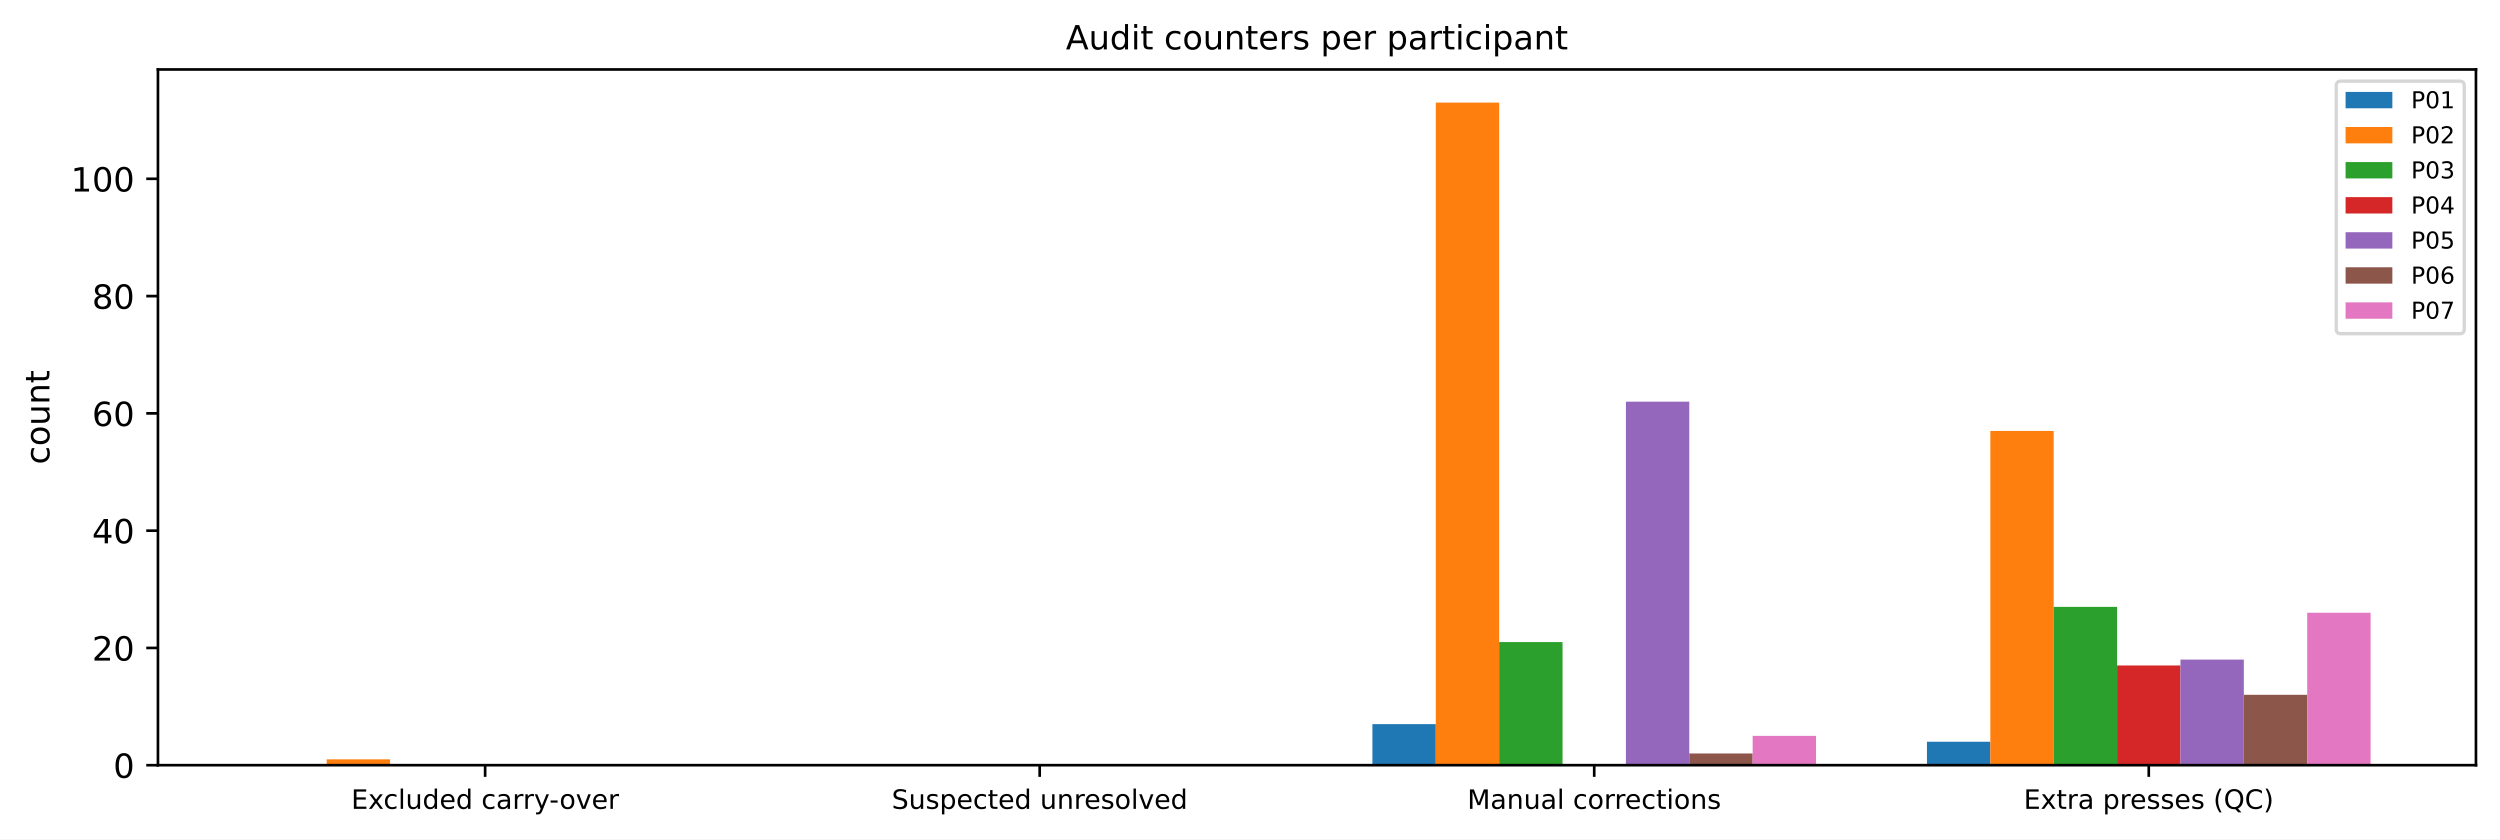
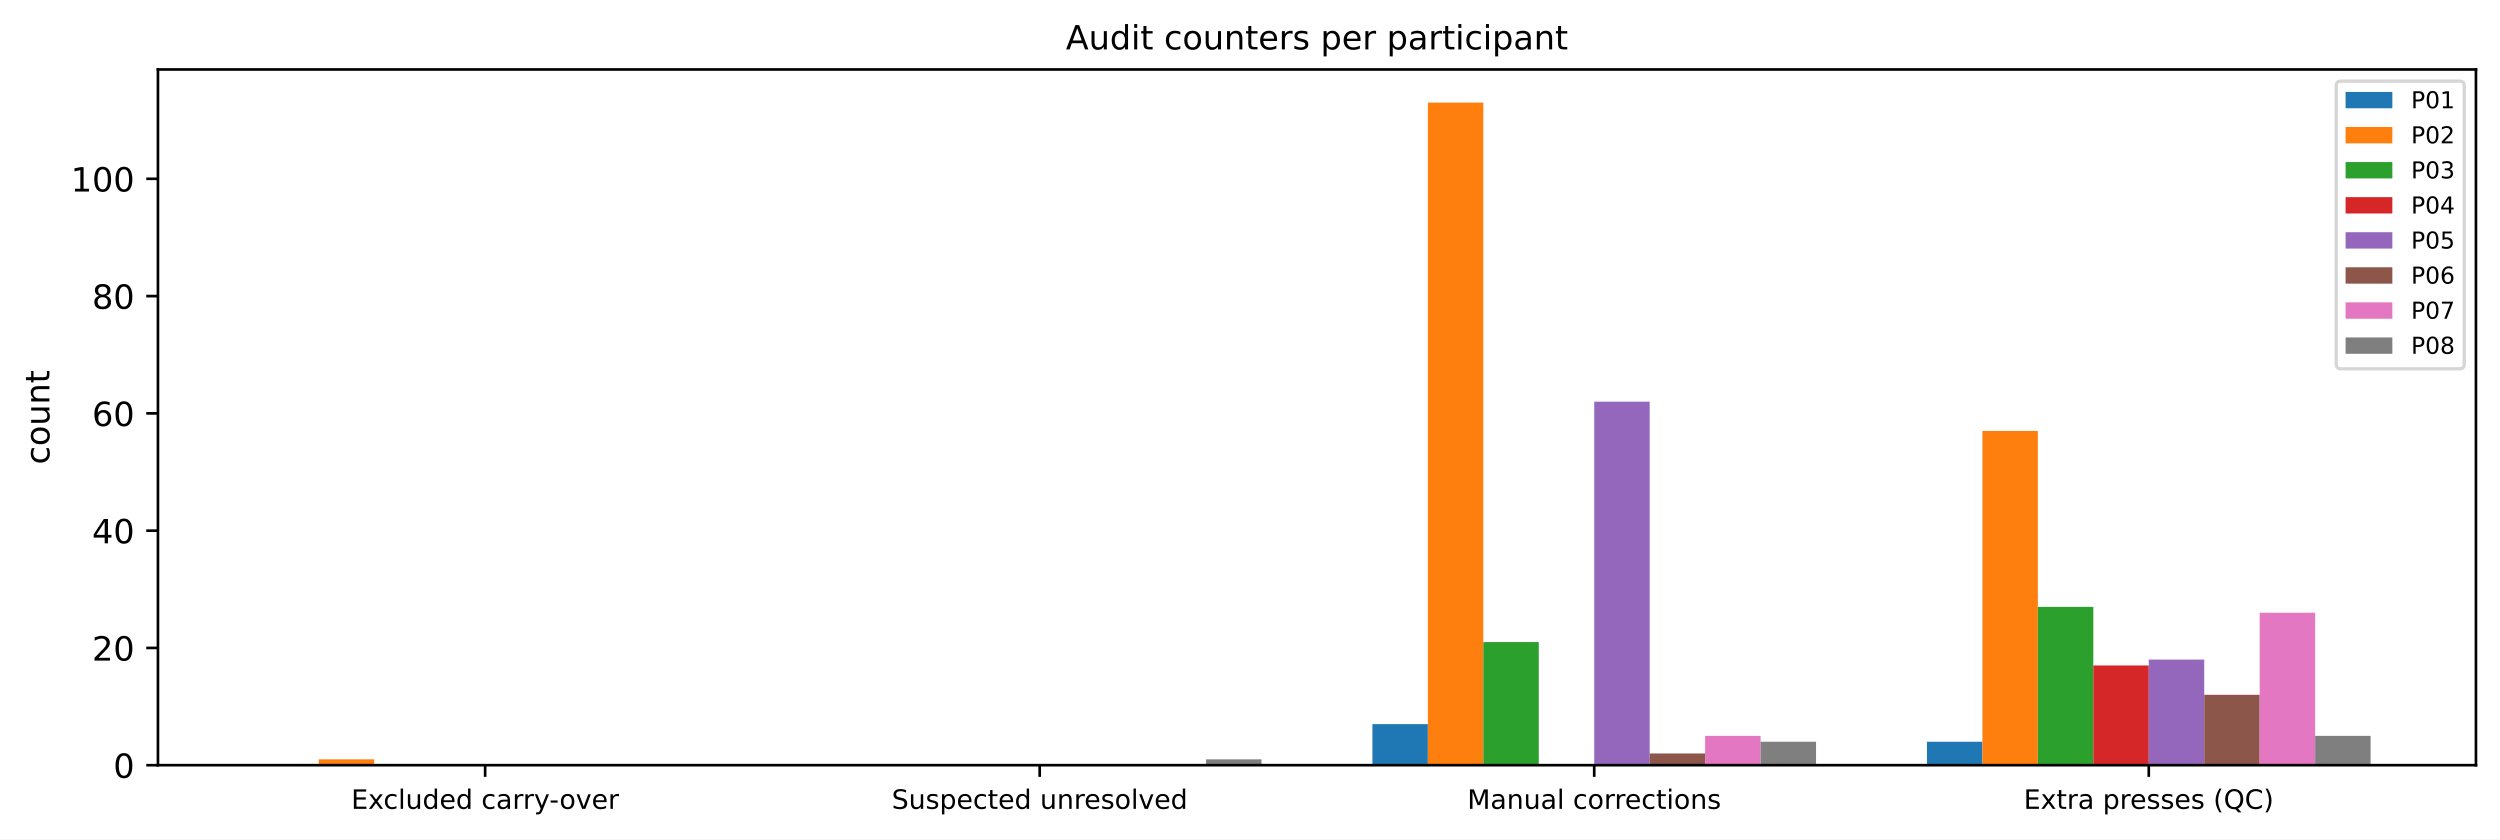
<svg xmlns="http://www.w3.org/2000/svg" xmlns:xlink="http://www.w3.org/1999/xlink" width="748.447pt" height="251.277pt" viewBox="0 0 748.447 251.277" version="1.1">
  <defs>
    <style type="text/css">*{stroke-linejoin: round; stroke-linecap: butt}</style>
  </defs>
  <g id="figure_1">
    <g id="patch_1">
      <path d="M 0 251.277  L 748.447 251.277  L 748.447 0  L 0 0  z " style="fill: #ffffff" />
    </g>
    <g id="axes_1">
      <g id="patch_2">
        <path d="M 47.288 229.077  L 741.247 229.077  L 741.247 20.798  L 47.288 20.798  z " style="fill: #ffffff" />
      </g>
      <g id="patch_3">
-         <path d="M 78.831 229.077  L 97.805 229.077  L 97.805 229.077  L 78.831 229.077  z " clip-path="url(#pb3021e542d)" style="fill: #1f77b4" />
+         <path d="M 78.831 229.077  L 95.433 229.077  L 95.433 229.077  L 78.831 229.077  z " clip-path="url(#p87ccb0d868)" style="fill: #1f77b4" />
      </g>
      <g id="patch_4">
-         <path d="M 244.85 229.077  L 263.824 229.077  L 263.824 229.077  L 244.85 229.077  z " clip-path="url(#pb3021e542d)" style="fill: #1f77b4" />
+         <path d="M 244.85 229.077  L 261.452 229.077  L 261.452 229.077  L 244.85 229.077  z " clip-path="url(#p87ccb0d868)" style="fill: #1f77b4" />
      </g>
      <g id="patch_5">
-         <path d="M 410.869 229.077  L 429.843 229.077  L 429.843 216.789  L 410.869 216.789  z " clip-path="url(#pb3021e542d)" style="fill: #1f77b4" />
+         <path d="M 410.869 229.077  L 427.471 229.077  L 427.471 216.789  L 410.869 216.789  z " clip-path="url(#p87ccb0d868)" style="fill: #1f77b4" />
      </g>
      <g id="patch_6">
-         <path d="M 576.889 229.077  L 595.862 229.077  L 595.862 222.055  L 576.889 222.055  z " clip-path="url(#pb3021e542d)" style="fill: #1f77b4" />
+         <path d="M 576.889 229.077  L 593.49 229.077  L 593.49 222.055  L 576.889 222.055  z " clip-path="url(#p87ccb0d868)" style="fill: #1f77b4" />
      </g>
      <g id="patch_7">
-         <path d="M 97.805 229.077  L 116.778 229.077  L 116.778 227.321  L 97.805 227.321  z " clip-path="url(#pb3021e542d)" style="fill: #ff7f0e" />
+         <path d="M 95.433 229.077  L 112.035 229.077  L 112.035 227.321  L 95.433 227.321  z " clip-path="url(#p87ccb0d868)" style="fill: #ff7f0e" />
      </g>
      <g id="patch_8">
-         <path d="M 263.824 229.077  L 282.798 229.077  L 282.798 229.077  L 263.824 229.077  z " clip-path="url(#pb3021e542d)" style="fill: #ff7f0e" />
+         <path d="M 261.452 229.077  L 278.054 229.077  L 278.054 229.077  L 261.452 229.077  z " clip-path="url(#p87ccb0d868)" style="fill: #ff7f0e" />
      </g>
      <g id="patch_9">
-         <path d="M 429.843 229.077  L 448.817 229.077  L 448.817 30.716  L 429.843 30.716  z " clip-path="url(#pb3021e542d)" style="fill: #ff7f0e" />
+         <path d="M 427.471 229.077  L 444.073 229.077  L 444.073 30.716  L 427.471 30.716  z " clip-path="url(#p87ccb0d868)" style="fill: #ff7f0e" />
      </g>
      <g id="patch_10">
-         <path d="M 595.862 229.077  L 614.836 229.077  L 614.836 129.019  L 595.862 129.019  z " clip-path="url(#pb3021e542d)" style="fill: #ff7f0e" />
+         <path d="M 593.49 229.077  L 610.092 229.077  L 610.092 129.019  L 593.49 129.019  z " clip-path="url(#p87ccb0d868)" style="fill: #ff7f0e" />
      </g>
      <g id="patch_11">
-         <path d="M 116.778 229.077  L 135.752 229.077  L 135.752 229.077  L 116.778 229.077  z " clip-path="url(#pb3021e542d)" style="fill: #2ca02c" />
+         <path d="M 112.035 229.077  L 128.637 229.077  L 128.637 229.077  L 112.035 229.077  z " clip-path="url(#p87ccb0d868)" style="fill: #2ca02c" />
      </g>
      <g id="patch_12">
-         <path d="M 282.798 229.077  L 301.771 229.077  L 301.771 229.077  L 282.798 229.077  z " clip-path="url(#pb3021e542d)" style="fill: #2ca02c" />
+         <path d="M 278.054 229.077  L 294.656 229.077  L 294.656 229.077  L 278.054 229.077  z " clip-path="url(#p87ccb0d868)" style="fill: #2ca02c" />
      </g>
      <g id="patch_13">
-         <path d="M 448.817 229.077  L 467.79 229.077  L 467.79 192.213  L 448.817 192.213  z " clip-path="url(#pb3021e542d)" style="fill: #2ca02c" />
+         <path d="M 444.073 229.077  L 460.675 229.077  L 460.675 192.213  L 444.073 192.213  z " clip-path="url(#p87ccb0d868)" style="fill: #2ca02c" />
      </g>
      <g id="patch_14">
-         <path d="M 614.836 229.077  L 633.809 229.077  L 633.809 181.681  L 614.836 181.681  z " clip-path="url(#pb3021e542d)" style="fill: #2ca02c" />
+         <path d="M 610.092 229.077  L 626.694 229.077  L 626.694 181.681  L 610.092 181.681  z " clip-path="url(#p87ccb0d868)" style="fill: #2ca02c" />
      </g>
      <g id="patch_15">
-         <path d="M 135.752 229.077  L 154.726 229.077  L 154.726 229.077  L 135.752 229.077  z " clip-path="url(#pb3021e542d)" style="fill: #d62728" />
+         <path d="M 128.637 229.077  L 145.239 229.077  L 145.239 229.077  L 128.637 229.077  z " clip-path="url(#p87ccb0d868)" style="fill: #d62728" />
      </g>
      <g id="patch_16">
-         <path d="M 301.771 229.077  L 320.745 229.077  L 320.745 229.077  L 301.771 229.077  z " clip-path="url(#pb3021e542d)" style="fill: #d62728" />
+         <path d="M 294.656 229.077  L 311.258 229.077  L 311.258 229.077  L 294.656 229.077  z " clip-path="url(#p87ccb0d868)" style="fill: #d62728" />
      </g>
      <g id="patch_17">
-         <path d="M 467.79 229.077  L 486.764 229.077  L 486.764 229.077  L 467.79 229.077  z " clip-path="url(#pb3021e542d)" style="fill: #d62728" />
+         <path d="M 460.675 229.077  L 477.277 229.077  L 477.277 229.077  L 460.675 229.077  z " clip-path="url(#p87ccb0d868)" style="fill: #d62728" />
      </g>
      <g id="patch_18">
-         <path d="M 633.809 229.077  L 652.783 229.077  L 652.783 199.235  L 633.809 199.235  z " clip-path="url(#pb3021e542d)" style="fill: #d62728" />
+         <path d="M 626.694 229.077  L 643.296 229.077  L 643.296 199.235  L 626.694 199.235  z " clip-path="url(#p87ccb0d868)" style="fill: #d62728" />
      </g>
      <g id="patch_19">
-         <path d="M 154.726 229.077  L 173.699 229.077  L 173.699 229.077  L 154.726 229.077  z " clip-path="url(#pb3021e542d)" style="fill: #9467bd" />
+         <path d="M 145.239 229.077  L 161.841 229.077  L 161.841 229.077  L 145.239 229.077  z " clip-path="url(#p87ccb0d868)" style="fill: #9467bd" />
      </g>
      <g id="patch_20">
-         <path d="M 320.745 229.077  L 339.718 229.077  L 339.718 229.077  L 320.745 229.077  z " clip-path="url(#pb3021e542d)" style="fill: #9467bd" />
+         <path d="M 311.258 229.077  L 327.86 229.077  L 327.86 229.077  L 311.258 229.077  z " clip-path="url(#p87ccb0d868)" style="fill: #9467bd" />
      </g>
      <g id="patch_21">
-         <path d="M 486.764 229.077  L 505.737 229.077  L 505.737 120.242  L 486.764 120.242  z " clip-path="url(#pb3021e542d)" style="fill: #9467bd" />
+         <path d="M 477.277 229.077  L 493.879 229.077  L 493.879 120.242  L 477.277 120.242  z " clip-path="url(#p87ccb0d868)" style="fill: #9467bd" />
      </g>
      <g id="patch_22">
-         <path d="M 652.783 229.077  L 671.757 229.077  L 671.757 197.479  L 652.783 197.479  z " clip-path="url(#pb3021e542d)" style="fill: #9467bd" />
+         <path d="M 643.296 229.077  L 659.898 229.077  L 659.898 197.479  L 643.296 197.479  z " clip-path="url(#p87ccb0d868)" style="fill: #9467bd" />
      </g>
      <g id="patch_23">
-         <path d="M 173.699 229.077  L 192.673 229.077  L 192.673 229.077  L 173.699 229.077  z " clip-path="url(#pb3021e542d)" style="fill: #8c564b" />
+         <path d="M 161.841 229.077  L 178.443 229.077  L 178.443 229.077  L 161.841 229.077  z " clip-path="url(#p87ccb0d868)" style="fill: #8c564b" />
      </g>
      <g id="patch_24">
-         <path d="M 339.718 229.077  L 358.692 229.077  L 358.692 229.077  L 339.718 229.077  z " clip-path="url(#pb3021e542d)" style="fill: #8c564b" />
+         <path d="M 327.86 229.077  L 344.462 229.077  L 344.462 229.077  L 327.86 229.077  z " clip-path="url(#p87ccb0d868)" style="fill: #8c564b" />
      </g>
      <g id="patch_25">
-         <path d="M 505.737 229.077  L 524.711 229.077  L 524.711 225.566  L 505.737 225.566  z " clip-path="url(#pb3021e542d)" style="fill: #8c564b" />
+         <path d="M 493.879 229.077  L 510.481 229.077  L 510.481 225.566  L 493.879 225.566  z " clip-path="url(#p87ccb0d868)" style="fill: #8c564b" />
      </g>
      <g id="patch_26">
-         <path d="M 671.757 229.077  L 690.73 229.077  L 690.73 208.012  L 671.757 208.012  z " clip-path="url(#pb3021e542d)" style="fill: #8c564b" />
+         <path d="M 659.898 229.077  L 676.5 229.077  L 676.5 208.012  L 659.898 208.012  z " clip-path="url(#p87ccb0d868)" style="fill: #8c564b" />
      </g>
      <g id="patch_27">
-         <path d="M 192.673 229.077  L 211.646 229.077  L 211.646 229.077  L 192.673 229.077  z " clip-path="url(#pb3021e542d)" style="fill: #e377c2" />
+         <path d="M 178.443 229.077  L 195.045 229.077  L 195.045 229.077  L 178.443 229.077  z " clip-path="url(#p87ccb0d868)" style="fill: #e377c2" />
      </g>
      <g id="patch_28">
-         <path d="M 358.692 229.077  L 377.666 229.077  L 377.666 229.077  L 358.692 229.077  z " clip-path="url(#pb3021e542d)" style="fill: #e377c2" />
+         <path d="M 344.462 229.077  L 361.064 229.077  L 361.064 229.077  L 344.462 229.077  z " clip-path="url(#p87ccb0d868)" style="fill: #e377c2" />
      </g>
      <g id="patch_29">
-         <path d="M 524.711 229.077  L 543.685 229.077  L 543.685 220.3  L 524.711 220.3  z " clip-path="url(#pb3021e542d)" style="fill: #e377c2" />
+         <path d="M 510.481 229.077  L 527.083 229.077  L 527.083 220.3  L 510.481 220.3  z " clip-path="url(#p87ccb0d868)" style="fill: #e377c2" />
      </g>
      <g id="patch_30">
-         <path d="M 690.73 229.077  L 709.704 229.077  L 709.704 183.436  L 690.73 183.436  z " clip-path="url(#pb3021e542d)" style="fill: #e377c2" />
+         <path d="M 676.5 229.077  L 693.102 229.077  L 693.102 183.436  L 676.5 183.436  z " clip-path="url(#p87ccb0d868)" style="fill: #e377c2" />
+       </g>
+       <g id="patch_31">
+         <path d="M 195.045 229.077  L 211.646 229.077  L 211.646 229.077  L 195.045 229.077  z " clip-path="url(#p87ccb0d868)" style="fill: #7f7f7f" />
+       </g>
+       <g id="patch_32">
+         <path d="M 361.064 229.077  L 377.666 229.077  L 377.666 227.321  L 361.064 227.321  z " clip-path="url(#p87ccb0d868)" style="fill: #7f7f7f" />
+       </g>
+       <g id="patch_33">
+         <path d="M 527.083 229.077  L 543.685 229.077  L 543.685 222.055  L 527.083 222.055  z " clip-path="url(#p87ccb0d868)" style="fill: #7f7f7f" />
+       </g>
+       <g id="patch_34">
+         <path d="M 693.102 229.077  L 709.704 229.077  L 709.704 220.3  L 693.102 220.3  z " clip-path="url(#p87ccb0d868)" style="fill: #7f7f7f" />
      </g>
      <g id="matplotlib.axis_1">
        <g id="xtick_1">
          <g id="line2d_1">
            <defs>
-               <path id="m60c19b7be8" d="M 0 0  L 0 3.5  " style="stroke: #000000; stroke-width: 0.8" />
+               <path id="meb8b3226f1" d="M 0 0  L 0 3.5  " style="stroke: #000000; stroke-width: 0.8" />
            </defs>
            <g>
-               <use xlink:href="#m60c19b7be8" x="145.239" y="229.077" style="stroke: #000000; stroke-width: 0.8" />
+               <use xlink:href="#meb8b3226f1" x="145.239" y="229.077" style="stroke: #000000; stroke-width: 0.8" />
            </g>
          </g>
          <g id="text_1">
            <g transform="translate(105.1519 242.1553) scale(0.08 -0.08)">
              <defs>
                <path id="DejaVuSans-28" d="M 628 4666  L 3578 4666  L 3578 4134  L 1259 4134  L 1259 2753  L 3481 2753  L 3481 2222  L 1259 2222  L 1259 531  L 3634 531  L 3634 0  L 628 0  L 628 4666  z " transform="scale(0.015625)" />
                <path id="DejaVuSans-5b" d="M 3513 3500  L 2247 1797  L 3578 0  L 2900 0  L 1881 1375  L 863 0  L 184 0  L 1544 1831  L 300 3500  L 978 3500  L 1906 2253  L 2834 3500  L 3513 3500  z " transform="scale(0.015625)" />
                <path id="DejaVuSans-46" d="M 3122 3366  L 3122 2828  Q 2878 2963 2633 3030  Q 2388 3097 2138 3097  Q 1578 3097 1268 2742  Q 959 2388 959 1747  Q 959 1106 1268 751  Q 1578 397 2138 397  Q 2388 397 2633 464  Q 2878 531 3122 666  L 3122 134  Q 2881 22 2623 -34  Q 2366 -91 2075 -91  Q 1284 -91 818 406  Q 353 903 353 1747  Q 353 2603 823 3093  Q 1294 3584 2113 3584  Q 2378 3584 2631 3529  Q 2884 3475 3122 3366  z " transform="scale(0.015625)" />
                <path id="DejaVuSans-4f" d="M 603 4863  L 1178 4863  L 1178 0  L 603 0  L 603 4863  z " transform="scale(0.015625)" />
                <path id="DejaVuSans-58" d="M 544 1381  L 544 3500  L 1119 3500  L 1119 1403  Q 1119 906 1312 657  Q 1506 409 1894 409  Q 2359 409 2629 706  Q 2900 1003 2900 1516  L 2900 3500  L 3475 3500  L 3475 0  L 2900 0  L 2900 538  Q 2691 219 2414 64  Q 2138 -91 1772 -91  Q 1169 -91 856 284  Q 544 659 544 1381  z M 1991 3584  L 1991 3584  z " transform="scale(0.015625)" />
                <path id="DejaVuSans-47" d="M 2906 2969  L 2906 4863  L 3481 4863  L 3481 0  L 2906 0  L 2906 525  Q 2725 213 2448 61  Q 2172 -91 1784 -91  Q 1150 -91 751 415  Q 353 922 353 1747  Q 353 2572 751 3078  Q 1150 3584 1784 3584  Q 2172 3584 2448 3432  Q 2725 3281 2906 2969  z M 947 1747  Q 947 1113 1208 752  Q 1469 391 1925 391  Q 2381 391 2643 752  Q 2906 1113 2906 1747  Q 2906 2381 2643 2742  Q 2381 3103 1925 3103  Q 1469 3103 1208 2742  Q 947 2381 947 1747  z " transform="scale(0.015625)" />
                <path id="DejaVuSans-48" d="M 3597 1894  L 3597 1613  L 953 1613  Q 991 1019 1311 708  Q 1631 397 2203 397  Q 2534 397 2845 478  Q 3156 559 3463 722  L 3463 178  Q 3153 47 2828 -22  Q 2503 -91 2169 -91  Q 1331 -91 842 396  Q 353 884 353 1716  Q 353 2575 817 3079  Q 1281 3584 2069 3584  Q 2775 3584 3186 3129  Q 3597 2675 3597 1894  z M 3022 2063  Q 3016 2534 2758 2815  Q 2500 3097 2075 3097  Q 1594 3097 1305 2825  Q 1016 2553 972 2059  L 3022 2063  z " transform="scale(0.015625)" />
                <path id="DejaVuSans-3" transform="scale(0.015625)" />
                <path id="DejaVuSans-44" d="M 2194 1759  Q 1497 1759 1228 1600  Q 959 1441 959 1056  Q 959 750 1161 570  Q 1363 391 1709 391  Q 2188 391 2477 730  Q 2766 1069 2766 1631  L 2766 1759  L 2194 1759  z M 3341 1997  L 3341 0  L 2766 0  L 2766 531  Q 2569 213 2275 61  Q 1981 -91 1556 -91  Q 1019 -91 701 211  Q 384 513 384 1019  Q 384 1609 779 1909  Q 1175 2209 1959 2209  L 2766 2209  L 2766 2266  Q 2766 2663 2505 2880  Q 2244 3097 1772 3097  Q 1472 3097 1187 3025  Q 903 2953 641 2809  L 641 3341  Q 956 3463 1253 3523  Q 1550 3584 1831 3584  Q 2591 3584 2966 3190  Q 3341 2797 3341 1997  z " transform="scale(0.015625)" />
                <path id="DejaVuSans-55" d="M 2631 2963  Q 2534 3019 2420 3045  Q 2306 3072 2169 3072  Q 1681 3072 1420 2755  Q 1159 2438 1159 1844  L 1159 0  L 581 0  L 581 3500  L 1159 3500  L 1159 2956  Q 1341 3275 1631 3429  Q 1922 3584 2338 3584  Q 2397 3584 2469 3576  Q 2541 3569 2628 3553  L 2631 2963  z " transform="scale(0.015625)" />
                <path id="DejaVuSans-5c" d="M 2059 -325  Q 1816 -950 1584 -1140  Q 1353 -1331 966 -1331  L 506 -1331  L 506 -850  L 844 -850  Q 1081 -850 1212 -737  Q 1344 -625 1503 -206  L 1606 56  L 191 3500  L 800 3500  L 1894 763  L 2988 3500  L 3597 3500  L 2059 -325  z " transform="scale(0.015625)" />
                <path id="DejaVuSans-10" d="M 313 2009  L 1997 2009  L 1997 1497  L 313 1497  L 313 2009  z " transform="scale(0.015625)" />
                <path id="DejaVuSans-52" d="M 1959 3097  Q 1497 3097 1228 2736  Q 959 2375 959 1747  Q 959 1119 1226 758  Q 1494 397 1959 397  Q 2419 397 2687 759  Q 2956 1122 2956 1747  Q 2956 2369 2687 2733  Q 2419 3097 1959 3097  z M 1959 3584  Q 2709 3584 3137 3096  Q 3566 2609 3566 1747  Q 3566 888 3137 398  Q 2709 -91 1959 -91  Q 1206 -91 779 398  Q 353 888 353 1747  Q 353 2609 779 3096  Q 1206 3584 1959 3584  z " transform="scale(0.015625)" />
                <path id="DejaVuSans-59" d="M 191 3500  L 800 3500  L 1894 563  L 2988 3500  L 3597 3500  L 2284 0  L 1503 0  L 191 3500  z " transform="scale(0.015625)" />
              </defs>
              <use xlink:href="#DejaVuSans-28" />
              <use xlink:href="#DejaVuSans-5b" transform="translate(63.1875 0)" />
              <use xlink:href="#DejaVuSans-46" transform="translate(120.625 0)" />
              <use xlink:href="#DejaVuSans-4f" transform="translate(175.6094 0)" />
              <use xlink:href="#DejaVuSans-58" transform="translate(203.3906 0)" />
              <use xlink:href="#DejaVuSans-47" transform="translate(266.7656 0)" />
              <use xlink:href="#DejaVuSans-48" transform="translate(330.25 0)" />
              <use xlink:href="#DejaVuSans-47" transform="translate(391.7812 0)" />
              <use xlink:href="#DejaVuSans-3" transform="translate(455.2656 0)" />
              <use xlink:href="#DejaVuSans-46" transform="translate(487.0469 0)" />
              <use xlink:href="#DejaVuSans-44" transform="translate(542.0312 0)" />
              <use xlink:href="#DejaVuSans-55" transform="translate(603.3125 0)" />
              <use xlink:href="#DejaVuSans-55" transform="translate(642.6719 0)" />
              <use xlink:href="#DejaVuSans-5c" transform="translate(683.7812 0)" />
              <use xlink:href="#DejaVuSans-10" transform="translate(741.2188 0)" />
              <use xlink:href="#DejaVuSans-52" transform="translate(779.1562 0)" />
              <use xlink:href="#DejaVuSans-59" transform="translate(840.3438 0)" />
              <use xlink:href="#DejaVuSans-48" transform="translate(899.5312 0)" />
              <use xlink:href="#DejaVuSans-55" transform="translate(961.0625 0)" />
            </g>
          </g>
        </g>
        <g id="xtick_2">
          <g id="line2d_2">
            <g>
-               <use xlink:href="#m60c19b7be8" x="311.258" y="229.077" style="stroke: #000000; stroke-width: 0.8" />
+               <use xlink:href="#meb8b3226f1" x="311.258" y="229.077" style="stroke: #000000; stroke-width: 0.8" />
            </g>
          </g>
          <g id="text_2">
            <g transform="translate(266.9617 242.1553) scale(0.08 -0.08)">
              <defs>
                <path id="DejaVuSans-36" d="M 3425 4513  L 3425 3897  Q 3066 4069 2747 4153  Q 2428 4238 2131 4238  Q 1616 4238 1336 4038  Q 1056 3838 1056 3469  Q 1056 3159 1242 3001  Q 1428 2844 1947 2747  L 2328 2669  Q 3034 2534 3370 2195  Q 3706 1856 3706 1288  Q 3706 609 3251 259  Q 2797 -91 1919 -91  Q 1588 -91 1214 -16  Q 841 59 441 206  L 441 856  Q 825 641 1194 531  Q 1563 422 1919 422  Q 2459 422 2753 634  Q 3047 847 3047 1241  Q 3047 1584 2836 1778  Q 2625 1972 2144 2069  L 1759 2144  Q 1053 2284 737 2584  Q 422 2884 422 3419  Q 422 4038 858 4394  Q 1294 4750 2059 4750  Q 2388 4750 2728 4690  Q 3069 4631 3425 4513  z " transform="scale(0.015625)" />
                <path id="DejaVuSans-56" d="M 2834 3397  L 2834 2853  Q 2591 2978 2328 3040  Q 2066 3103 1784 3103  Q 1356 3103 1142 2972  Q 928 2841 928 2578  Q 928 2378 1081 2264  Q 1234 2150 1697 2047  L 1894 2003  Q 2506 1872 2764 1633  Q 3022 1394 3022 966  Q 3022 478 2636 193  Q 2250 -91 1575 -91  Q 1294 -91 989 -36  Q 684 19 347 128  L 347 722  Q 666 556 975 473  Q 1284 391 1588 391  Q 1994 391 2212 530  Q 2431 669 2431 922  Q 2431 1156 2273 1281  Q 2116 1406 1581 1522  L 1381 1569  Q 847 1681 609 1914  Q 372 2147 372 2553  Q 372 3047 722 3315  Q 1072 3584 1716 3584  Q 2034 3584 2315 3537  Q 2597 3491 2834 3397  z " transform="scale(0.015625)" />
                <path id="DejaVuSans-53" d="M 1159 525  L 1159 -1331  L 581 -1331  L 581 3500  L 1159 3500  L 1159 2969  Q 1341 3281 1617 3432  Q 1894 3584 2278 3584  Q 2916 3584 3314 3078  Q 3713 2572 3713 1747  Q 3713 922 3314 415  Q 2916 -91 2278 -91  Q 1894 -91 1617 61  Q 1341 213 1159 525  z M 3116 1747  Q 3116 2381 2855 2742  Q 2594 3103 2138 3103  Q 1681 3103 1420 2742  Q 1159 2381 1159 1747  Q 1159 1113 1420 752  Q 1681 391 2138 391  Q 2594 391 2855 752  Q 3116 1113 3116 1747  z " transform="scale(0.015625)" />
                <path id="DejaVuSans-57" d="M 1172 4494  L 1172 3500  L 2356 3500  L 2356 3053  L 1172 3053  L 1172 1153  Q 1172 725 1289 603  Q 1406 481 1766 481  L 2356 481  L 2356 0  L 1766 0  Q 1100 0 847 248  Q 594 497 594 1153  L 594 3053  L 172 3053  L 172 3500  L 594 3500  L 594 4494  L 1172 4494  z " transform="scale(0.015625)" />
                <path id="DejaVuSans-51" d="M 3513 2113  L 3513 0  L 2938 0  L 2938 2094  Q 2938 2591 2744 2837  Q 2550 3084 2163 3084  Q 1697 3084 1428 2787  Q 1159 2491 1159 1978  L 1159 0  L 581 0  L 581 3500  L 1159 3500  L 1159 2956  Q 1366 3272 1645 3428  Q 1925 3584 2291 3584  Q 2894 3584 3203 3211  Q 3513 2838 3513 2113  z " transform="scale(0.015625)" />
              </defs>
              <use xlink:href="#DejaVuSans-36" />
              <use xlink:href="#DejaVuSans-58" transform="translate(63.48438 0)" />
              <use xlink:href="#DejaVuSans-56" transform="translate(126.8594 0)" />
              <use xlink:href="#DejaVuSans-53" transform="translate(178.9531 0)" />
              <use xlink:href="#DejaVuSans-48" transform="translate(242.4375 0)" />
              <use xlink:href="#DejaVuSans-46" transform="translate(303.9688 0)" />
              <use xlink:href="#DejaVuSans-57" transform="translate(358.9531 0)" />
              <use xlink:href="#DejaVuSans-48" transform="translate(398.1562 0)" />
              <use xlink:href="#DejaVuSans-47" transform="translate(459.6875 0)" />
              <use xlink:href="#DejaVuSans-3" transform="translate(523.1719 0)" />
              <use xlink:href="#DejaVuSans-58" transform="translate(554.9531 0)" />
              <use xlink:href="#DejaVuSans-51" transform="translate(618.3281 0)" />
              <use xlink:href="#DejaVuSans-55" transform="translate(681.7031 0)" />
              <use xlink:href="#DejaVuSans-48" transform="translate(720.6094 0)" />
              <use xlink:href="#DejaVuSans-56" transform="translate(782.1406 0)" />
              <use xlink:href="#DejaVuSans-52" transform="translate(834.2344 0)" />
              <use xlink:href="#DejaVuSans-4f" transform="translate(895.4219 0)" />
              <use xlink:href="#DejaVuSans-59" transform="translate(923.2031 0)" />
              <use xlink:href="#DejaVuSans-48" transform="translate(982.3906 0)" />
              <use xlink:href="#DejaVuSans-47" transform="translate(1043.922 0)" />
            </g>
          </g>
        </g>
        <g id="xtick_3">
          <g id="line2d_3">
            <g>
-               <use xlink:href="#m60c19b7be8" x="477.277" y="229.077" style="stroke: #000000; stroke-width: 0.8" />
+               <use xlink:href="#meb8b3226f1" x="477.277" y="229.077" style="stroke: #000000; stroke-width: 0.8" />
            </g>
          </g>
          <g id="text_3">
            <g transform="translate(439.2871 242.1553) scale(0.08 -0.08)">
              <defs>
                <path id="DejaVuSans-30" d="M 628 4666  L 1569 4666  L 2759 1491  L 3956 4666  L 4897 4666  L 4897 0  L 4281 0  L 4281 4097  L 3078 897  L 2444 897  L 1241 4097  L 1241 0  L 628 0  L 628 4666  z " transform="scale(0.015625)" />
                <path id="DejaVuSans-4c" d="M 603 3500  L 1178 3500  L 1178 0  L 603 0  L 603 3500  z M 603 4863  L 1178 4863  L 1178 4134  L 603 4134  L 603 4863  z " transform="scale(0.015625)" />
              </defs>
              <use xlink:href="#DejaVuSans-30" />
              <use xlink:href="#DejaVuSans-44" transform="translate(86.28125 0)" />
              <use xlink:href="#DejaVuSans-51" transform="translate(147.5625 0)" />
              <use xlink:href="#DejaVuSans-58" transform="translate(210.9375 0)" />
              <use xlink:href="#DejaVuSans-44" transform="translate(274.3125 0)" />
              <use xlink:href="#DejaVuSans-4f" transform="translate(335.5938 0)" />
              <use xlink:href="#DejaVuSans-3" transform="translate(363.375 0)" />
              <use xlink:href="#DejaVuSans-46" transform="translate(395.1562 0)" />
              <use xlink:href="#DejaVuSans-52" transform="translate(450.1406 0)" />
              <use xlink:href="#DejaVuSans-55" transform="translate(511.3281 0)" />
              <use xlink:href="#DejaVuSans-55" transform="translate(550.6875 0)" />
              <use xlink:href="#DejaVuSans-48" transform="translate(589.5938 0)" />
              <use xlink:href="#DejaVuSans-46" transform="translate(651.125 0)" />
              <use xlink:href="#DejaVuSans-57" transform="translate(706.1094 0)" />
              <use xlink:href="#DejaVuSans-4c" transform="translate(745.3125 0)" />
              <use xlink:href="#DejaVuSans-52" transform="translate(773.0938 0)" />
              <use xlink:href="#DejaVuSans-51" transform="translate(834.2812 0)" />
              <use xlink:href="#DejaVuSans-56" transform="translate(897.6562 0)" />
            </g>
          </g>
        </g>
        <g id="xtick_4">
          <g id="line2d_4">
            <g>
-               <use xlink:href="#m60c19b7be8" x="643.296" y="229.077" style="stroke: #000000; stroke-width: 0.8" />
+               <use xlink:href="#meb8b3226f1" x="643.296" y="229.077" style="stroke: #000000; stroke-width: 0.8" />
            </g>
          </g>
          <g id="text_4">
            <g transform="translate(605.8625 242.1547) scale(0.08 -0.08)">
              <defs>
                <path id="DejaVuSans-b" d="M 1984 4856  Q 1566 4138 1362 3434  Q 1159 2731 1159 2009  Q 1159 1288 1364 580  Q 1569 -128 1984 -844  L 1484 -844  Q 1016 -109 783 600  Q 550 1309 550 2009  Q 550 2706 781 3412  Q 1013 4119 1484 4856  L 1984 4856  z " transform="scale(0.015625)" />
                <path id="DejaVuSans-34" d="M 2522 4238  Q 1834 4238 1429 3725  Q 1025 3213 1025 2328  Q 1025 1447 1429 934  Q 1834 422 2522 422  Q 3209 422 3611 934  Q 4013 1447 4013 2328  Q 4013 3213 3611 3725  Q 3209 4238 2522 4238  z M 3406 84  L 4238 -825  L 3475 -825  L 2784 -78  Q 2681 -84 2626 -87  Q 2572 -91 2522 -91  Q 1538 -91 948 567  Q 359 1225 359 2328  Q 359 3434 948 4092  Q 1538 4750 2522 4750  Q 3503 4750 4090 4092  Q 4678 3434 4678 2328  Q 4678 1516 4351 937  Q 4025 359 3406 84  z " transform="scale(0.015625)" />
                <path id="DejaVuSans-26" d="M 4122 4306  L 4122 3641  Q 3803 3938 3442 4084  Q 3081 4231 2675 4231  Q 1875 4231 1450 3742  Q 1025 3253 1025 2328  Q 1025 1406 1450 917  Q 1875 428 2675 428  Q 3081 428 3442 575  Q 3803 722 4122 1019  L 4122 359  Q 3791 134 3420 21  Q 3050 -91 2638 -91  Q 1578 -91 968 557  Q 359 1206 359 2328  Q 359 3453 968 4101  Q 1578 4750 2638 4750  Q 3056 4750 3426 4639  Q 3797 4528 4122 4306  z " transform="scale(0.015625)" />
                <path id="DejaVuSans-c" d="M 513 4856  L 1013 4856  Q 1481 4119 1714 3412  Q 1947 2706 1947 2009  Q 1947 1309 1714 600  Q 1481 -109 1013 -844  L 513 -844  Q 928 -128 1133 580  Q 1338 1288 1338 2009  Q 1338 2731 1133 3434  Q 928 4138 513 4856  z " transform="scale(0.015625)" />
              </defs>
              <use xlink:href="#DejaVuSans-28" />
              <use xlink:href="#DejaVuSans-5b" transform="translate(63.1875 0)" />
              <use xlink:href="#DejaVuSans-57" transform="translate(122.375 0)" />
              <use xlink:href="#DejaVuSans-55" transform="translate(161.5781 0)" />
              <use xlink:href="#DejaVuSans-44" transform="translate(202.6875 0)" />
              <use xlink:href="#DejaVuSans-3" transform="translate(263.9688 0)" />
              <use xlink:href="#DejaVuSans-53" transform="translate(295.75 0)" />
              <use xlink:href="#DejaVuSans-55" transform="translate(359.2344 0)" />
              <use xlink:href="#DejaVuSans-48" transform="translate(398.1406 0)" />
              <use xlink:href="#DejaVuSans-56" transform="translate(459.6719 0)" />
              <use xlink:href="#DejaVuSans-56" transform="translate(511.7656 0)" />
              <use xlink:href="#DejaVuSans-48" transform="translate(563.8594 0)" />
              <use xlink:href="#DejaVuSans-56" transform="translate(625.3906 0)" />
              <use xlink:href="#DejaVuSans-3" transform="translate(677.4844 0)" />
              <use xlink:href="#DejaVuSans-b" transform="translate(709.2656 0)" />
              <use xlink:href="#DejaVuSans-34" transform="translate(748.2812 0)" />
              <use xlink:href="#DejaVuSans-26" transform="translate(827 0)" />
              <use xlink:href="#DejaVuSans-c" transform="translate(896.8281 0)" />
            </g>
          </g>
        </g>
      </g>
      <g id="matplotlib.axis_2">
        <g id="ytick_1">
          <g id="line2d_5">
            <defs>
-               <path id="md8979d2de0" d="M 0 0  L -3.5 0  " style="stroke: #000000; stroke-width: 0.8" />
+               <path id="m0f58733473" d="M 0 0  L -3.5 0  " style="stroke: #000000; stroke-width: 0.8" />
            </defs>
            <g>
-               <use xlink:href="#md8979d2de0" x="47.288" y="229.077" style="stroke: #000000; stroke-width: 0.8" />
+               <use xlink:href="#m0f58733473" x="47.288" y="229.077" style="stroke: #000000; stroke-width: 0.8" />
            </g>
          </g>
          <g id="text_5">
            <g transform="translate(33.925 232.8754) scale(0.1 -0.1)">
              <defs>
                <path id="DejaVuSans-13" d="M 2034 4250  Q 1547 4250 1301 3770  Q 1056 3291 1056 2328  Q 1056 1369 1301 889  Q 1547 409 2034 409  Q 2525 409 2770 889  Q 3016 1369 3016 2328  Q 3016 3291 2770 3770  Q 2525 4250 2034 4250  z M 2034 4750  Q 2819 4750 3233 4129  Q 3647 3509 3647 2328  Q 3647 1150 3233 529  Q 2819 -91 2034 -91  Q 1250 -91 836 529  Q 422 1150 422 2328  Q 422 3509 836 4129  Q 1250 4750 2034 4750  z " transform="scale(0.015625)" />
              </defs>
              <use xlink:href="#DejaVuSans-13" />
            </g>
          </g>
        </g>
        <g id="ytick_2">
          <g id="line2d_6">
            <g>
-               <use xlink:href="#md8979d2de0" x="47.288" y="193.969" style="stroke: #000000; stroke-width: 0.8" />
+               <use xlink:href="#m0f58733473" x="47.288" y="193.969" style="stroke: #000000; stroke-width: 0.8" />
            </g>
          </g>
          <g id="text_6">
            <g transform="translate(27.5625 197.7674) scale(0.1 -0.1)">
              <defs>
                <path id="DejaVuSans-15" d="M 1228 531  L 3431 531  L 3431 0  L 469 0  L 469 531  Q 828 903 1448 1529  Q 2069 2156 2228 2338  Q 2531 2678 2651 2914  Q 2772 3150 2772 3378  Q 2772 3750 2511 3984  Q 2250 4219 1831 4219  Q 1534 4219 1204 4116  Q 875 4013 500 3803  L 500 4441  Q 881 4594 1212 4672  Q 1544 4750 1819 4750  Q 2544 4750 2975 4387  Q 3406 4025 3406 3419  Q 3406 3131 3298 2873  Q 3191 2616 2906 2266  Q 2828 2175 2409 1742  Q 1991 1309 1228 531  z " transform="scale(0.015625)" />
              </defs>
              <use xlink:href="#DejaVuSans-15" />
              <use xlink:href="#DejaVuSans-13" transform="translate(63.625 0)" />
            </g>
          </g>
        </g>
        <g id="ytick_3">
          <g id="line2d_7">
            <g>
-               <use xlink:href="#md8979d2de0" x="47.288" y="158.861" style="stroke: #000000; stroke-width: 0.8" />
+               <use xlink:href="#m0f58733473" x="47.288" y="158.861" style="stroke: #000000; stroke-width: 0.8" />
            </g>
          </g>
          <g id="text_7">
            <g transform="translate(27.5625 162.6594) scale(0.1 -0.1)">
              <defs>
                <path id="DejaVuSans-17" d="M 2419 4116  L 825 1625  L 2419 1625  L 2419 4116  z M 2253 4666  L 3047 4666  L 3047 1625  L 3713 1625  L 3713 1100  L 3047 1100  L 3047 0  L 2419 0  L 2419 1100  L 313 1100  L 313 1709  L 2253 4666  z " transform="scale(0.015625)" />
              </defs>
              <use xlink:href="#DejaVuSans-17" />
              <use xlink:href="#DejaVuSans-13" transform="translate(63.625 0)" />
            </g>
          </g>
        </g>
        <g id="ytick_4">
          <g id="line2d_8">
            <g>
-               <use xlink:href="#md8979d2de0" x="47.288" y="123.753" style="stroke: #000000; stroke-width: 0.8" />
+               <use xlink:href="#m0f58733473" x="47.288" y="123.753" style="stroke: #000000; stroke-width: 0.8" />
            </g>
          </g>
          <g id="text_8">
            <g transform="translate(27.5625 127.5514) scale(0.1 -0.1)">
              <defs>
                <path id="DejaVuSans-19" d="M 2113 2584  Q 1688 2584 1439 2293  Q 1191 2003 1191 1497  Q 1191 994 1439 701  Q 1688 409 2113 409  Q 2538 409 2786 701  Q 3034 994 3034 1497  Q 3034 2003 2786 2293  Q 2538 2584 2113 2584  z M 3366 4563  L 3366 3988  Q 3128 4100 2886 4159  Q 2644 4219 2406 4219  Q 1781 4219 1451 3797  Q 1122 3375 1075 2522  Q 1259 2794 1537 2939  Q 1816 3084 2150 3084  Q 2853 3084 3261 2657  Q 3669 2231 3669 1497  Q 3669 778 3244 343  Q 2819 -91 2113 -91  Q 1303 -91 875 529  Q 447 1150 447 2328  Q 447 3434 972 4092  Q 1497 4750 2381 4750  Q 2619 4750 2861 4703  Q 3103 4656 3366 4563  z " transform="scale(0.015625)" />
              </defs>
              <use xlink:href="#DejaVuSans-19" />
              <use xlink:href="#DejaVuSans-13" transform="translate(63.625 0)" />
            </g>
          </g>
        </g>
        <g id="ytick_5">
          <g id="line2d_9">
            <g>
-               <use xlink:href="#md8979d2de0" x="47.288" y="88.645" style="stroke: #000000; stroke-width: 0.8" />
+               <use xlink:href="#m0f58733473" x="47.288" y="88.645" style="stroke: #000000; stroke-width: 0.8" />
            </g>
          </g>
          <g id="text_9">
            <g transform="translate(27.5625 92.44345) scale(0.1 -0.1)">
              <defs>
                <path id="DejaVuSans-1b" d="M 2034 2216  Q 1584 2216 1326 1975  Q 1069 1734 1069 1313  Q 1069 891 1326 650  Q 1584 409 2034 409  Q 2484 409 2743 651  Q 3003 894 3003 1313  Q 3003 1734 2745 1975  Q 2488 2216 2034 2216  z M 1403 2484  Q 997 2584 770 2862  Q 544 3141 544 3541  Q 544 4100 942 4425  Q 1341 4750 2034 4750  Q 2731 4750 3128 4425  Q 3525 4100 3525 3541  Q 3525 3141 3298 2862  Q 3072 2584 2669 2484  Q 3125 2378 3379 2068  Q 3634 1759 3634 1313  Q 3634 634 3220 271  Q 2806 -91 2034 -91  Q 1263 -91 848 271  Q 434 634 434 1313  Q 434 1759 690 2068  Q 947 2378 1403 2484  z M 1172 3481  Q 1172 3119 1398 2916  Q 1625 2713 2034 2713  Q 2441 2713 2670 2916  Q 2900 3119 2900 3481  Q 2900 3844 2670 4047  Q 2441 4250 2034 4250  Q 1625 4250 1398 4047  Q 1172 3844 1172 3481  z " transform="scale(0.015625)" />
              </defs>
              <use xlink:href="#DejaVuSans-1b" />
              <use xlink:href="#DejaVuSans-13" transform="translate(63.625 0)" />
            </g>
          </g>
        </g>
        <g id="ytick_6">
          <g id="line2d_10">
            <g>
-               <use xlink:href="#md8979d2de0" x="47.288" y="53.537" style="stroke: #000000; stroke-width: 0.8" />
+               <use xlink:href="#m0f58733473" x="47.288" y="53.537" style="stroke: #000000; stroke-width: 0.8" />
            </g>
          </g>
          <g id="text_10">
            <g transform="translate(21.2 57.33546) scale(0.1 -0.1)">
              <defs>
                <path id="DejaVuSans-14" d="M 794 531  L 1825 531  L 1825 4091  L 703 3866  L 703 4441  L 1819 4666  L 2450 4666  L 2450 531  L 3481 531  L 3481 0  L 794 0  L 794 531  z " transform="scale(0.015625)" />
              </defs>
              <use xlink:href="#DejaVuSans-14" />
              <use xlink:href="#DejaVuSans-13" transform="translate(63.625 0)" />
              <use xlink:href="#DejaVuSans-13" transform="translate(127.25 0)" />
            </g>
          </g>
        </g>
        <g id="text_11">
          <g transform="translate(14.79766 139.0437) rotate(-90) scale(0.1 -0.1)">
            <use xlink:href="#DejaVuSans-46" />
            <use xlink:href="#DejaVuSans-52" transform="translate(54.98438 0)" />
            <use xlink:href="#DejaVuSans-58" transform="translate(116.1719 0)" />
            <use xlink:href="#DejaVuSans-51" transform="translate(179.5469 0)" />
            <use xlink:href="#DejaVuSans-57" transform="translate(242.9219 0)" />
          </g>
        </g>
      </g>
-       <g id="patch_31">
+       <g id="patch_35">
        <path d="M 47.288 229.077  L 47.288 20.798  " style="fill: none; stroke: #000000; stroke-width: 0.8; stroke-linejoin: miter; stroke-linecap: square" />
      </g>
-       <g id="patch_32">
+       <g id="patch_36">
        <path d="M 741.247 229.077  L 741.247 20.798  " style="fill: none; stroke: #000000; stroke-width: 0.8; stroke-linejoin: miter; stroke-linecap: square" />
      </g>
-       <g id="patch_33">
+       <g id="patch_37">
        <path d="M 47.288 229.077  L 741.247 229.077  " style="fill: none; stroke: #000000; stroke-width: 0.8; stroke-linejoin: miter; stroke-linecap: square" />
      </g>
-       <g id="patch_34">
+       <g id="patch_38">
        <path d="M 47.288 20.798  L 741.247 20.798  " style="fill: none; stroke: #000000; stroke-width: 0.8; stroke-linejoin: miter; stroke-linecap: square" />
      </g>
      <g id="text_12">
        <g transform="translate(319.0902 14.79844) scale(0.1 -0.1)">
          <defs>
            <path id="DejaVuSans-24" d="M 2188 4044  L 1331 1722  L 3047 1722  L 2188 4044  z M 1831 4666  L 2547 4666  L 4325 0  L 3669 0  L 3244 1197  L 1141 1197  L 716 0  L 50 0  L 1831 4666  z " transform="scale(0.015625)" />
          </defs>
          <use xlink:href="#DejaVuSans-24" />
          <use xlink:href="#DejaVuSans-58" transform="translate(68.40625 0)" />
          <use xlink:href="#DejaVuSans-47" transform="translate(131.7812 0)" />
          <use xlink:href="#DejaVuSans-4c" transform="translate(195.2656 0)" />
          <use xlink:href="#DejaVuSans-57" transform="translate(223.0469 0)" />
          <use xlink:href="#DejaVuSans-3" transform="translate(262.25 0)" />
          <use xlink:href="#DejaVuSans-46" transform="translate(294.0312 0)" />
          <use xlink:href="#DejaVuSans-52" transform="translate(349.0156 0)" />
          <use xlink:href="#DejaVuSans-58" transform="translate(410.2031 0)" />
          <use xlink:href="#DejaVuSans-51" transform="translate(473.5781 0)" />
          <use xlink:href="#DejaVuSans-57" transform="translate(536.9531 0)" />
          <use xlink:href="#DejaVuSans-48" transform="translate(576.1562 0)" />
          <use xlink:href="#DejaVuSans-55" transform="translate(637.6875 0)" />
          <use xlink:href="#DejaVuSans-56" transform="translate(678.7969 0)" />
          <use xlink:href="#DejaVuSans-3" transform="translate(730.8906 0)" />
          <use xlink:href="#DejaVuSans-53" transform="translate(762.6719 0)" />
          <use xlink:href="#DejaVuSans-48" transform="translate(826.1562 0)" />
          <use xlink:href="#DejaVuSans-55" transform="translate(887.6875 0)" />
          <use xlink:href="#DejaVuSans-3" transform="translate(928.7969 0)" />
          <use xlink:href="#DejaVuSans-53" transform="translate(960.5781 0)" />
          <use xlink:href="#DejaVuSans-44" transform="translate(1024.062 0)" />
          <use xlink:href="#DejaVuSans-55" transform="translate(1085.344 0)" />
          <use xlink:href="#DejaVuSans-57" transform="translate(1126.453 0)" />
          <use xlink:href="#DejaVuSans-4c" transform="translate(1165.656 0)" />
          <use xlink:href="#DejaVuSans-46" transform="translate(1193.438 0)" />
          <use xlink:href="#DejaVuSans-4c" transform="translate(1248.422 0)" />
          <use xlink:href="#DejaVuSans-53" transform="translate(1276.203 0)" />
          <use xlink:href="#DejaVuSans-44" transform="translate(1339.688 0)" />
          <use xlink:href="#DejaVuSans-51" transform="translate(1400.969 0)" />
          <use xlink:href="#DejaVuSans-57" transform="translate(1464.344 0)" />
        </g>
      </g>
      <g id="legend_1">
-         <g id="patch_35">
-           <path d="M 700.819 99.902  L 736.347 99.902  Q 737.747 99.902 737.747 98.502  L 737.747 25.698  Q 737.747 24.298 736.347 24.298  L 700.819 24.298  Q 699.419 24.298 699.419 25.698  L 699.419 98.502  Q 699.419 99.902 700.819 99.902  z " style="fill: #ffffff; opacity: 0.8; stroke: #cccccc; stroke-linejoin: miter" />
-         </g>
-         <g id="patch_36">
+         <g id="patch_39">
+           <path d="M 700.819 110.403  L 736.347 110.403  Q 737.747 110.403 737.747 109.003  L 737.747 25.698  Q 737.747 24.298 736.347 24.298  L 700.819 24.298  Q 699.419 24.298 699.419 25.698  L 699.419 109.003  Q 699.419 110.403 700.819 110.403  z " style="fill: #ffffff; opacity: 0.8; stroke: #cccccc; stroke-linejoin: miter" />
+         </g>
+         <g id="patch_40">
          <path d="M 702.219 32.417  L 716.219 32.417  L 716.219 27.517  L 702.219 27.517  z " style="fill: #1f77b4" />
        </g>
        <g id="text_13">
          <g transform="translate(721.8192 32.41734) scale(0.07 -0.07)">
            <defs>
              <path id="DejaVuSans-33" d="M 1259 4147  L 1259 2394  L 2053 2394  Q 2494 2394 2734 2622  Q 2975 2850 2975 3272  Q 2975 3691 2734 3919  Q 2494 4147 2053 4147  L 1259 4147  z M 628 4666  L 2053 4666  Q 2838 4666 3239 4311  Q 3641 3956 3641 3272  Q 3641 2581 3239 2228  Q 2838 1875 2053 1875  L 1259 1875  L 1259 0  L 628 0  L 628 4666  z " transform="scale(0.015625)" />
            </defs>
            <use xlink:href="#DejaVuSans-33" />
            <use xlink:href="#DejaVuSans-13" transform="translate(60.29688 0)" />
            <use xlink:href="#DejaVuSans-14" transform="translate(123.9219 0)" />
          </g>
        </g>
-         <g id="patch_37">
+         <g id="patch_41">
          <path d="M 702.219 42.918  L 716.219 42.918  L 716.219 38.018  L 702.219 38.018  z " style="fill: #ff7f0e" />
        </g>
        <g id="text_14">
          <g transform="translate(721.8192 42.91789) scale(0.07 -0.07)">
            <use xlink:href="#DejaVuSans-33" />
            <use xlink:href="#DejaVuSans-13" transform="translate(60.29688 0)" />
            <use xlink:href="#DejaVuSans-15" transform="translate(123.9219 0)" />
          </g>
        </g>
-         <g id="patch_38">
+         <g id="patch_42">
          <path d="M 702.219 53.418  L 716.219 53.418  L 716.219 48.518  L 702.219 48.518  z " style="fill: #2ca02c" />
        </g>
        <g id="text_15">
          <g transform="translate(721.8192 53.41844) scale(0.07 -0.07)">
            <defs>
              <path id="DejaVuSans-16" d="M 2597 2516  Q 3050 2419 3304 2112  Q 3559 1806 3559 1356  Q 3559 666 3084 287  Q 2609 -91 1734 -91  Q 1441 -91 1130 -33  Q 819 25 488 141  L 488 750  Q 750 597 1062 519  Q 1375 441 1716 441  Q 2309 441 2620 675  Q 2931 909 2931 1356  Q 2931 1769 2642 2001  Q 2353 2234 1838 2234  L 1294 2234  L 1294 2753  L 1863 2753  Q 2328 2753 2575 2939  Q 2822 3125 2822 3475  Q 2822 3834 2567 4026  Q 2313 4219 1838 4219  Q 1578 4219 1281 4162  Q 984 4106 628 3988  L 628 4550  Q 988 4650 1302 4700  Q 1616 4750 1894 4750  Q 2613 4750 3031 4423  Q 3450 4097 3450 3541  Q 3450 3153 3228 2886  Q 3006 2619 2597 2516  z " transform="scale(0.015625)" />
            </defs>
            <use xlink:href="#DejaVuSans-33" />
            <use xlink:href="#DejaVuSans-13" transform="translate(60.29688 0)" />
            <use xlink:href="#DejaVuSans-16" transform="translate(123.9219 0)" />
          </g>
        </g>
-         <g id="patch_39">
+         <g id="patch_43">
          <path d="M 702.219 63.919  L 716.219 63.919  L 716.219 59.019  L 702.219 59.019  z " style="fill: #d62728" />
        </g>
        <g id="text_16">
          <g transform="translate(721.8192 63.91898) scale(0.07 -0.07)">
            <use xlink:href="#DejaVuSans-33" />
            <use xlink:href="#DejaVuSans-13" transform="translate(60.29688 0)" />
            <use xlink:href="#DejaVuSans-17" transform="translate(123.9219 0)" />
          </g>
        </g>
-         <g id="patch_40">
+         <g id="patch_44">
          <path d="M 702.219 74.42  L 716.219 74.42  L 716.219 69.52  L 702.219 69.52  z " style="fill: #9467bd" />
        </g>
        <g id="text_17">
          <g transform="translate(721.8192 74.41953) scale(0.07 -0.07)">
            <defs>
              <path id="DejaVuSans-18" d="M 691 4666  L 3169 4666  L 3169 4134  L 1269 4134  L 1269 2991  Q 1406 3038 1543 3061  Q 1681 3084 1819 3084  Q 2600 3084 3056 2656  Q 3513 2228 3513 1497  Q 3513 744 3044 326  Q 2575 -91 1722 -91  Q 1428 -91 1123 -41  Q 819 9 494 109  L 494 744  Q 775 591 1075 516  Q 1375 441 1709 441  Q 2250 441 2565 725  Q 2881 1009 2881 1497  Q 2881 1984 2565 2268  Q 2250 2553 1709 2553  Q 1456 2553 1204 2497  Q 953 2441 691 2322  L 691 4666  z " transform="scale(0.015625)" />
            </defs>
            <use xlink:href="#DejaVuSans-33" />
            <use xlink:href="#DejaVuSans-13" transform="translate(60.29688 0)" />
            <use xlink:href="#DejaVuSans-18" transform="translate(123.9219 0)" />
          </g>
        </g>
-         <g id="patch_41">
+         <g id="patch_45">
          <path d="M 702.219 84.92  L 716.219 84.92  L 716.219 80.02  L 702.219 80.02  z " style="fill: #8c564b" />
        </g>
        <g id="text_18">
          <g transform="translate(721.8192 84.92008) scale(0.07 -0.07)">
            <use xlink:href="#DejaVuSans-33" />
            <use xlink:href="#DejaVuSans-13" transform="translate(60.29688 0)" />
            <use xlink:href="#DejaVuSans-19" transform="translate(123.9219 0)" />
          </g>
        </g>
-         <g id="patch_42">
+         <g id="patch_46">
          <path d="M 702.219 95.421  L 716.219 95.421  L 716.219 90.521  L 702.219 90.521  z " style="fill: #e377c2" />
        </g>
        <g id="text_19">
          <g transform="translate(721.8192 95.42063) scale(0.07 -0.07)">
            <defs>
              <path id="DejaVuSans-1a" d="M 525 4666  L 3525 4666  L 3525 4397  L 1831 0  L 1172 0  L 2766 4134  L 525 4134  L 525 4666  z " transform="scale(0.015625)" />
            </defs>
            <use xlink:href="#DejaVuSans-33" />
            <use xlink:href="#DejaVuSans-13" transform="translate(60.29688 0)" />
            <use xlink:href="#DejaVuSans-1a" transform="translate(123.9219 0)" />
          </g>
        </g>
+         <g id="patch_47">
+           <path d="M 702.219 105.921  L 716.219 105.921  L 716.219 101.021  L 702.219 101.021  z " style="fill: #7f7f7f" />
+         </g>
+         <g id="text_20">
+           <g transform="translate(721.8192 105.9212) scale(0.07 -0.07)">
+             <use xlink:href="#DejaVuSans-33" />
+             <use xlink:href="#DejaVuSans-13" transform="translate(60.29688 0)" />
+             <use xlink:href="#DejaVuSans-1b" transform="translate(123.9219 0)" />
+           </g>
+         </g>
      </g>
    </g>
  </g>
  <defs>
-     <clipPath id="pb3021e542d">
+     <clipPath id="p87ccb0d868">
      <rect x="47.288" y="20.798" width="693.96" height="208.278" />
    </clipPath>
  </defs>
</svg>
